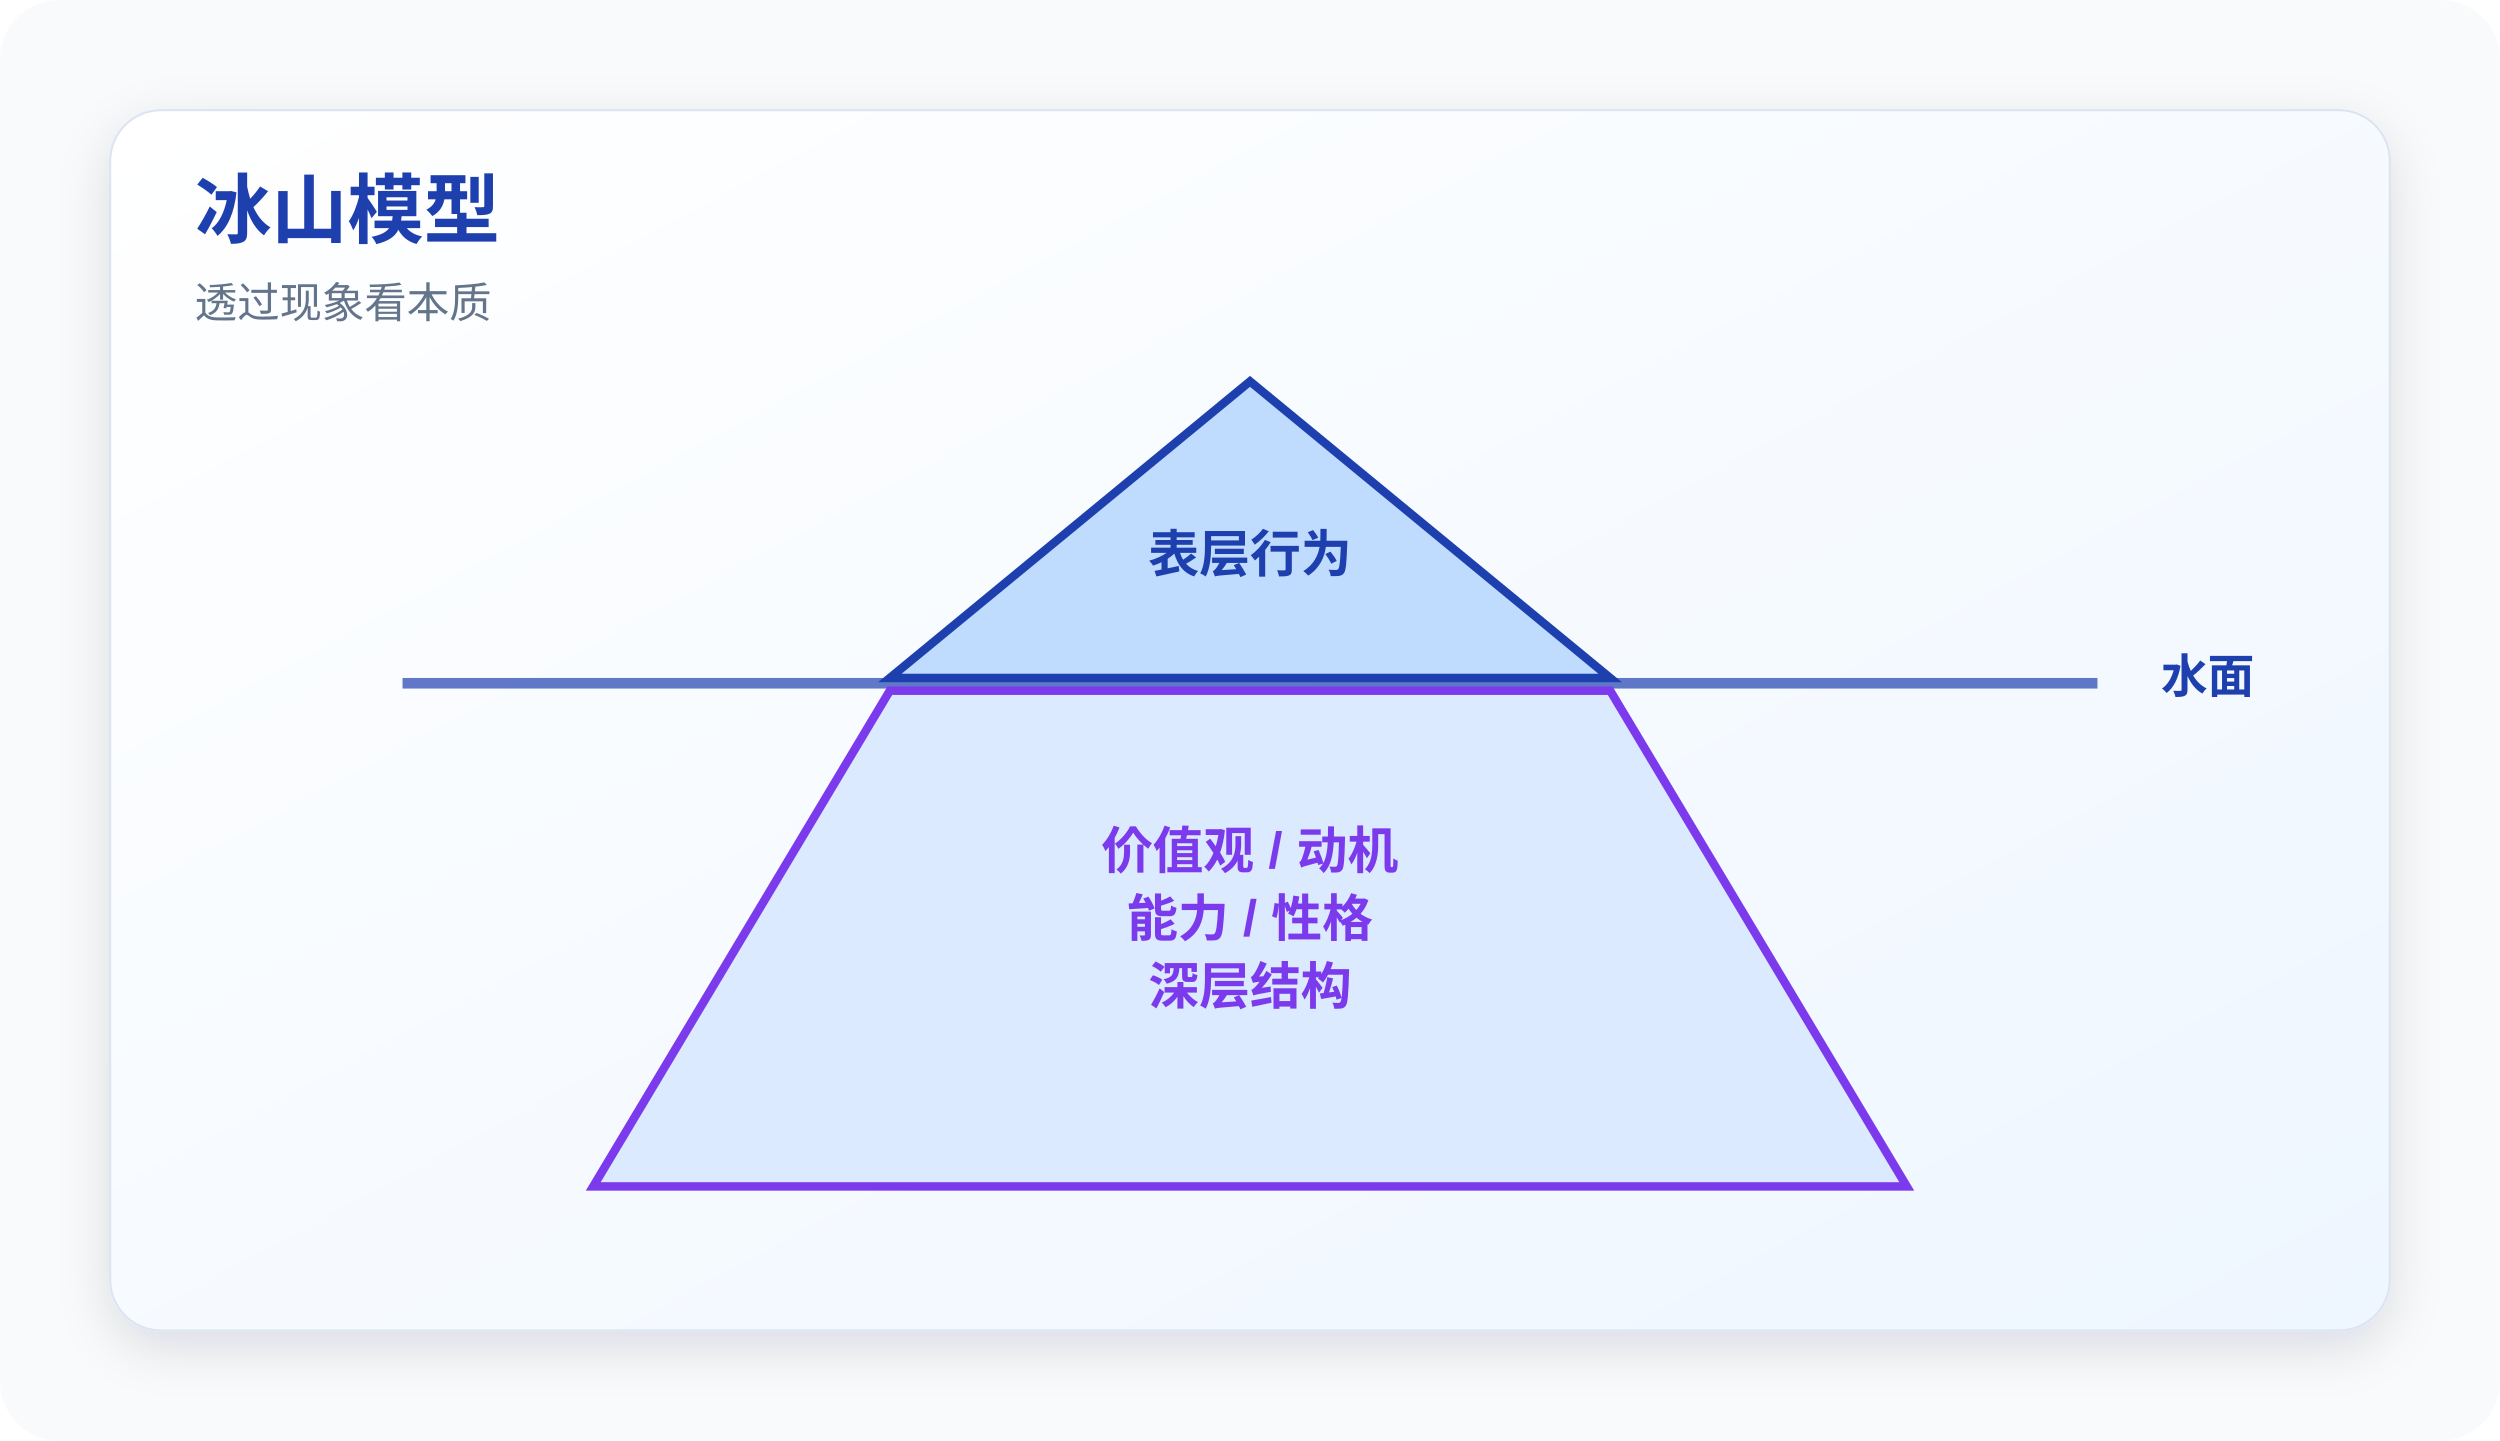
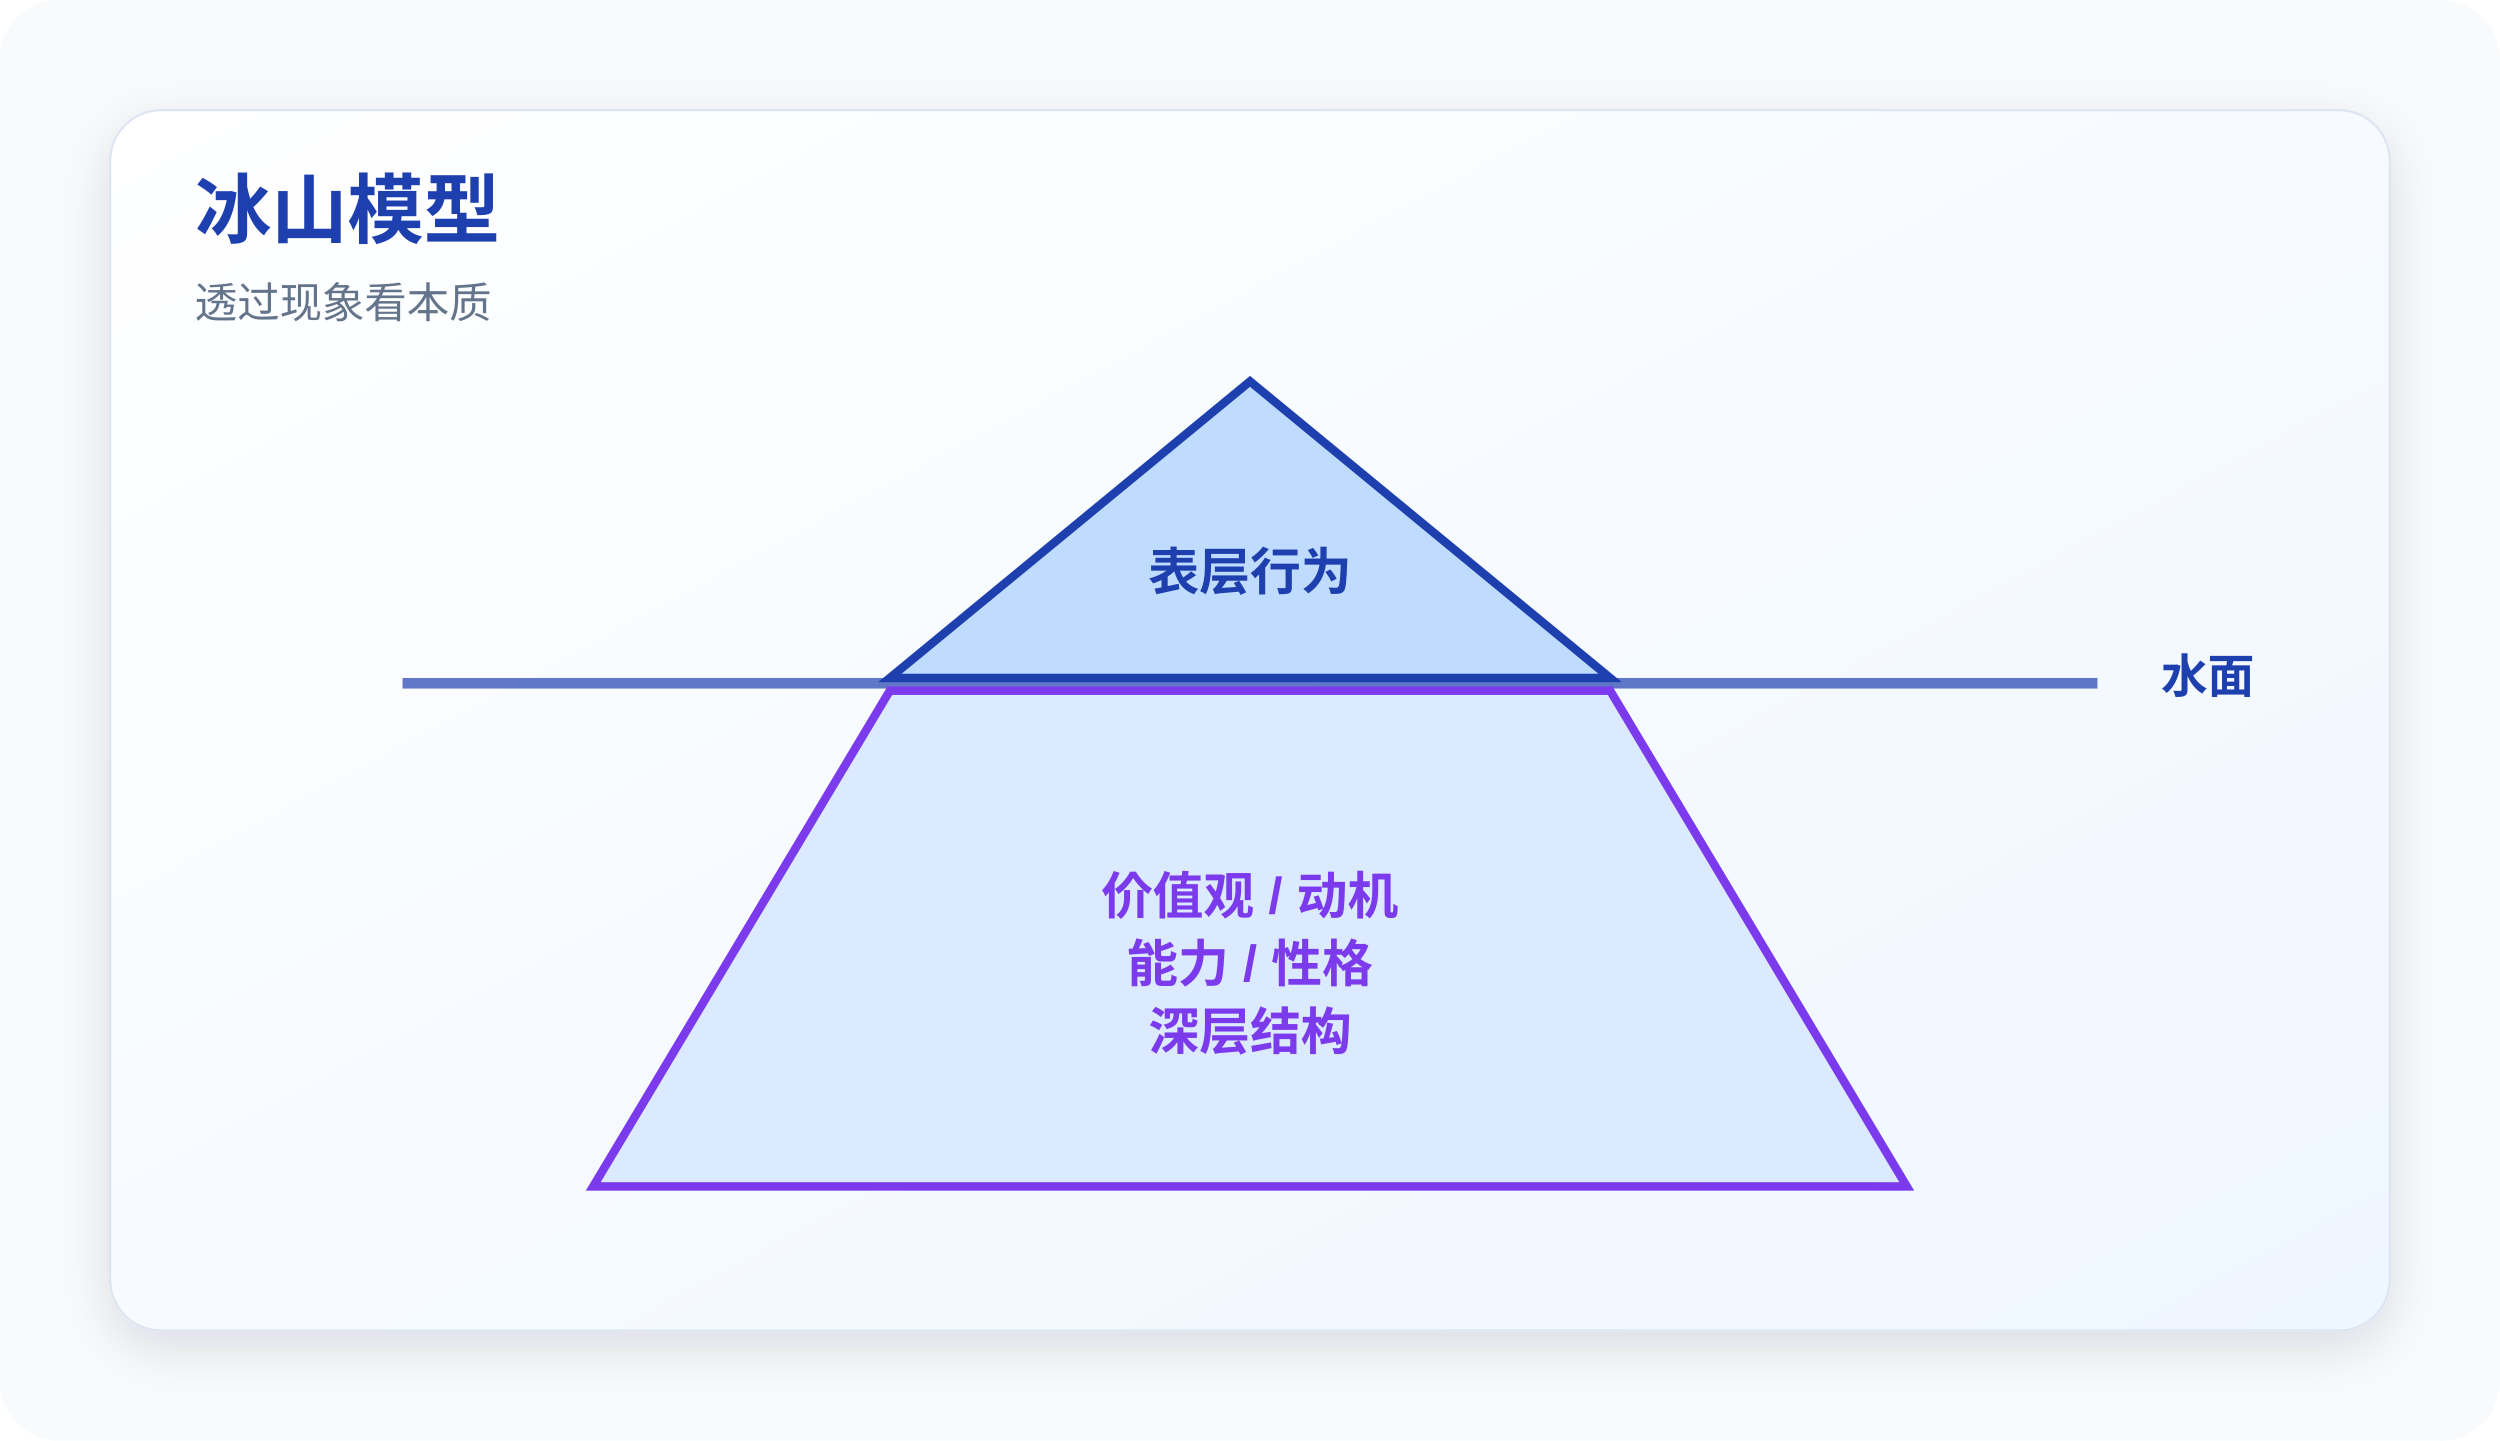
<svg xmlns="http://www.w3.org/2000/svg" width="1180" height="680" viewBox="0 0 1180 680" role="img" aria-label="冰山模型">
  <defs>
    <linearGradient id="bg" x1="0" y1="0" x2="1" y2="1">
      <stop offset="0" stop-color="#ffffff" />
      <stop offset="1" stop-color="#eef6ff" />
    </linearGradient>
    <filter id="shadow" x="-20%" y="-20%" width="140%" height="140%">
      <feDropShadow dx="0" dy="8" stdDeviation="12" flood-color="#0f172a" flood-opacity="0.12" />
    </filter>
  </defs>
  <rect width="1180" height="680" rx="28" fill="#f8fafc" />
  <rect x="52" y="52" width="1076" height="576" rx="24" fill="url(#bg)" stroke="#dbe4f0" filter="url(#shadow)" />
  <text x="92" y="112" text-anchor="start" font-family="-apple-system,BlinkMacSystemFont,'Segoe UI','Microsoft YaHei',Arial,sans-serif" font-size="36" font-weight="800" fill="#1e40af">冰山模型</text>
  <text x="92" y="150" text-anchor="start" font-family="-apple-system,BlinkMacSystemFont,'Segoe UI','Microsoft YaHei',Arial,sans-serif" font-size="20" font-weight="500" fill="#64748b">透过现象看本质</text>
  <rect x="190" y="320" width="800" height="5" fill="#1e40af" opacity="0.7" />
  <text x="1020" y="327" text-anchor="start" font-family="-apple-system,BlinkMacSystemFont,'Segoe UI','Microsoft YaHei',Arial,sans-serif" font-size="22" font-weight="700" fill="#1e40af">水面</text>
  <polygon points="590,180 420,320 760,320" fill="#bfdbfe" stroke="#1e40af" stroke-width="4" />
-   <text x="590" y="270" text-anchor="middle" font-family="-apple-system,BlinkMacSystemFont,'Segoe UI','Microsoft YaHei',Arial,sans-serif" font-size="24" font-weight="800" fill="#1e40af">表层行为</text>
+   <text x="590" y="270" text-anchor="middle" dominant-baseline="middle" font-family="-apple-system,BlinkMacSystemFont,'Segoe UI','Microsoft YaHei',Arial,sans-serif" font-size="24" font-weight="800" fill="#1e40af">表层行为</text>
  <polygon points="420,326 760,326 900,560 280,560" fill="#dbeafe" stroke="#7c3aed" stroke-width="4" />
-   <text x="590" y="410" text-anchor="middle" font-family="-apple-system,BlinkMacSystemFont,'Segoe UI','Microsoft YaHei',Arial,sans-serif" font-size="24" font-weight="800" fill="#7c3aed">价值观 / 动机</text>
-   <text x="590" y="442" text-anchor="middle" font-family="-apple-system,BlinkMacSystemFont,'Segoe UI','Microsoft YaHei',Arial,sans-serif" font-size="24" font-weight="800" fill="#7c3aed">能力 / 性格</text>
-   <text x="590" y="474" text-anchor="middle" font-family="-apple-system,BlinkMacSystemFont,'Segoe UI','Microsoft YaHei',Arial,sans-serif" font-size="24" font-weight="800" fill="#7c3aed">深层结构</text>
+   <text x="590" y="423" text-anchor="middle" dominant-baseline="middle" font-family="-apple-system,BlinkMacSystemFont,'Segoe UI','Microsoft YaHei',Arial,sans-serif" font-size="24" font-weight="800" fill="#7c3aed">价值观 / 动机</text>
+   <text x="590" y="455" text-anchor="middle" dominant-baseline="middle" font-family="-apple-system,BlinkMacSystemFont,'Segoe UI','Microsoft YaHei',Arial,sans-serif" font-size="24" font-weight="800" fill="#7c3aed">能力 / 性格</text>
+   <text x="590" y="487" text-anchor="middle" dominant-baseline="middle" font-family="-apple-system,BlinkMacSystemFont,'Segoe UI','Microsoft YaHei',Arial,sans-serif" font-size="24" font-weight="800" fill="#7c3aed">深层结构</text>
</svg>
